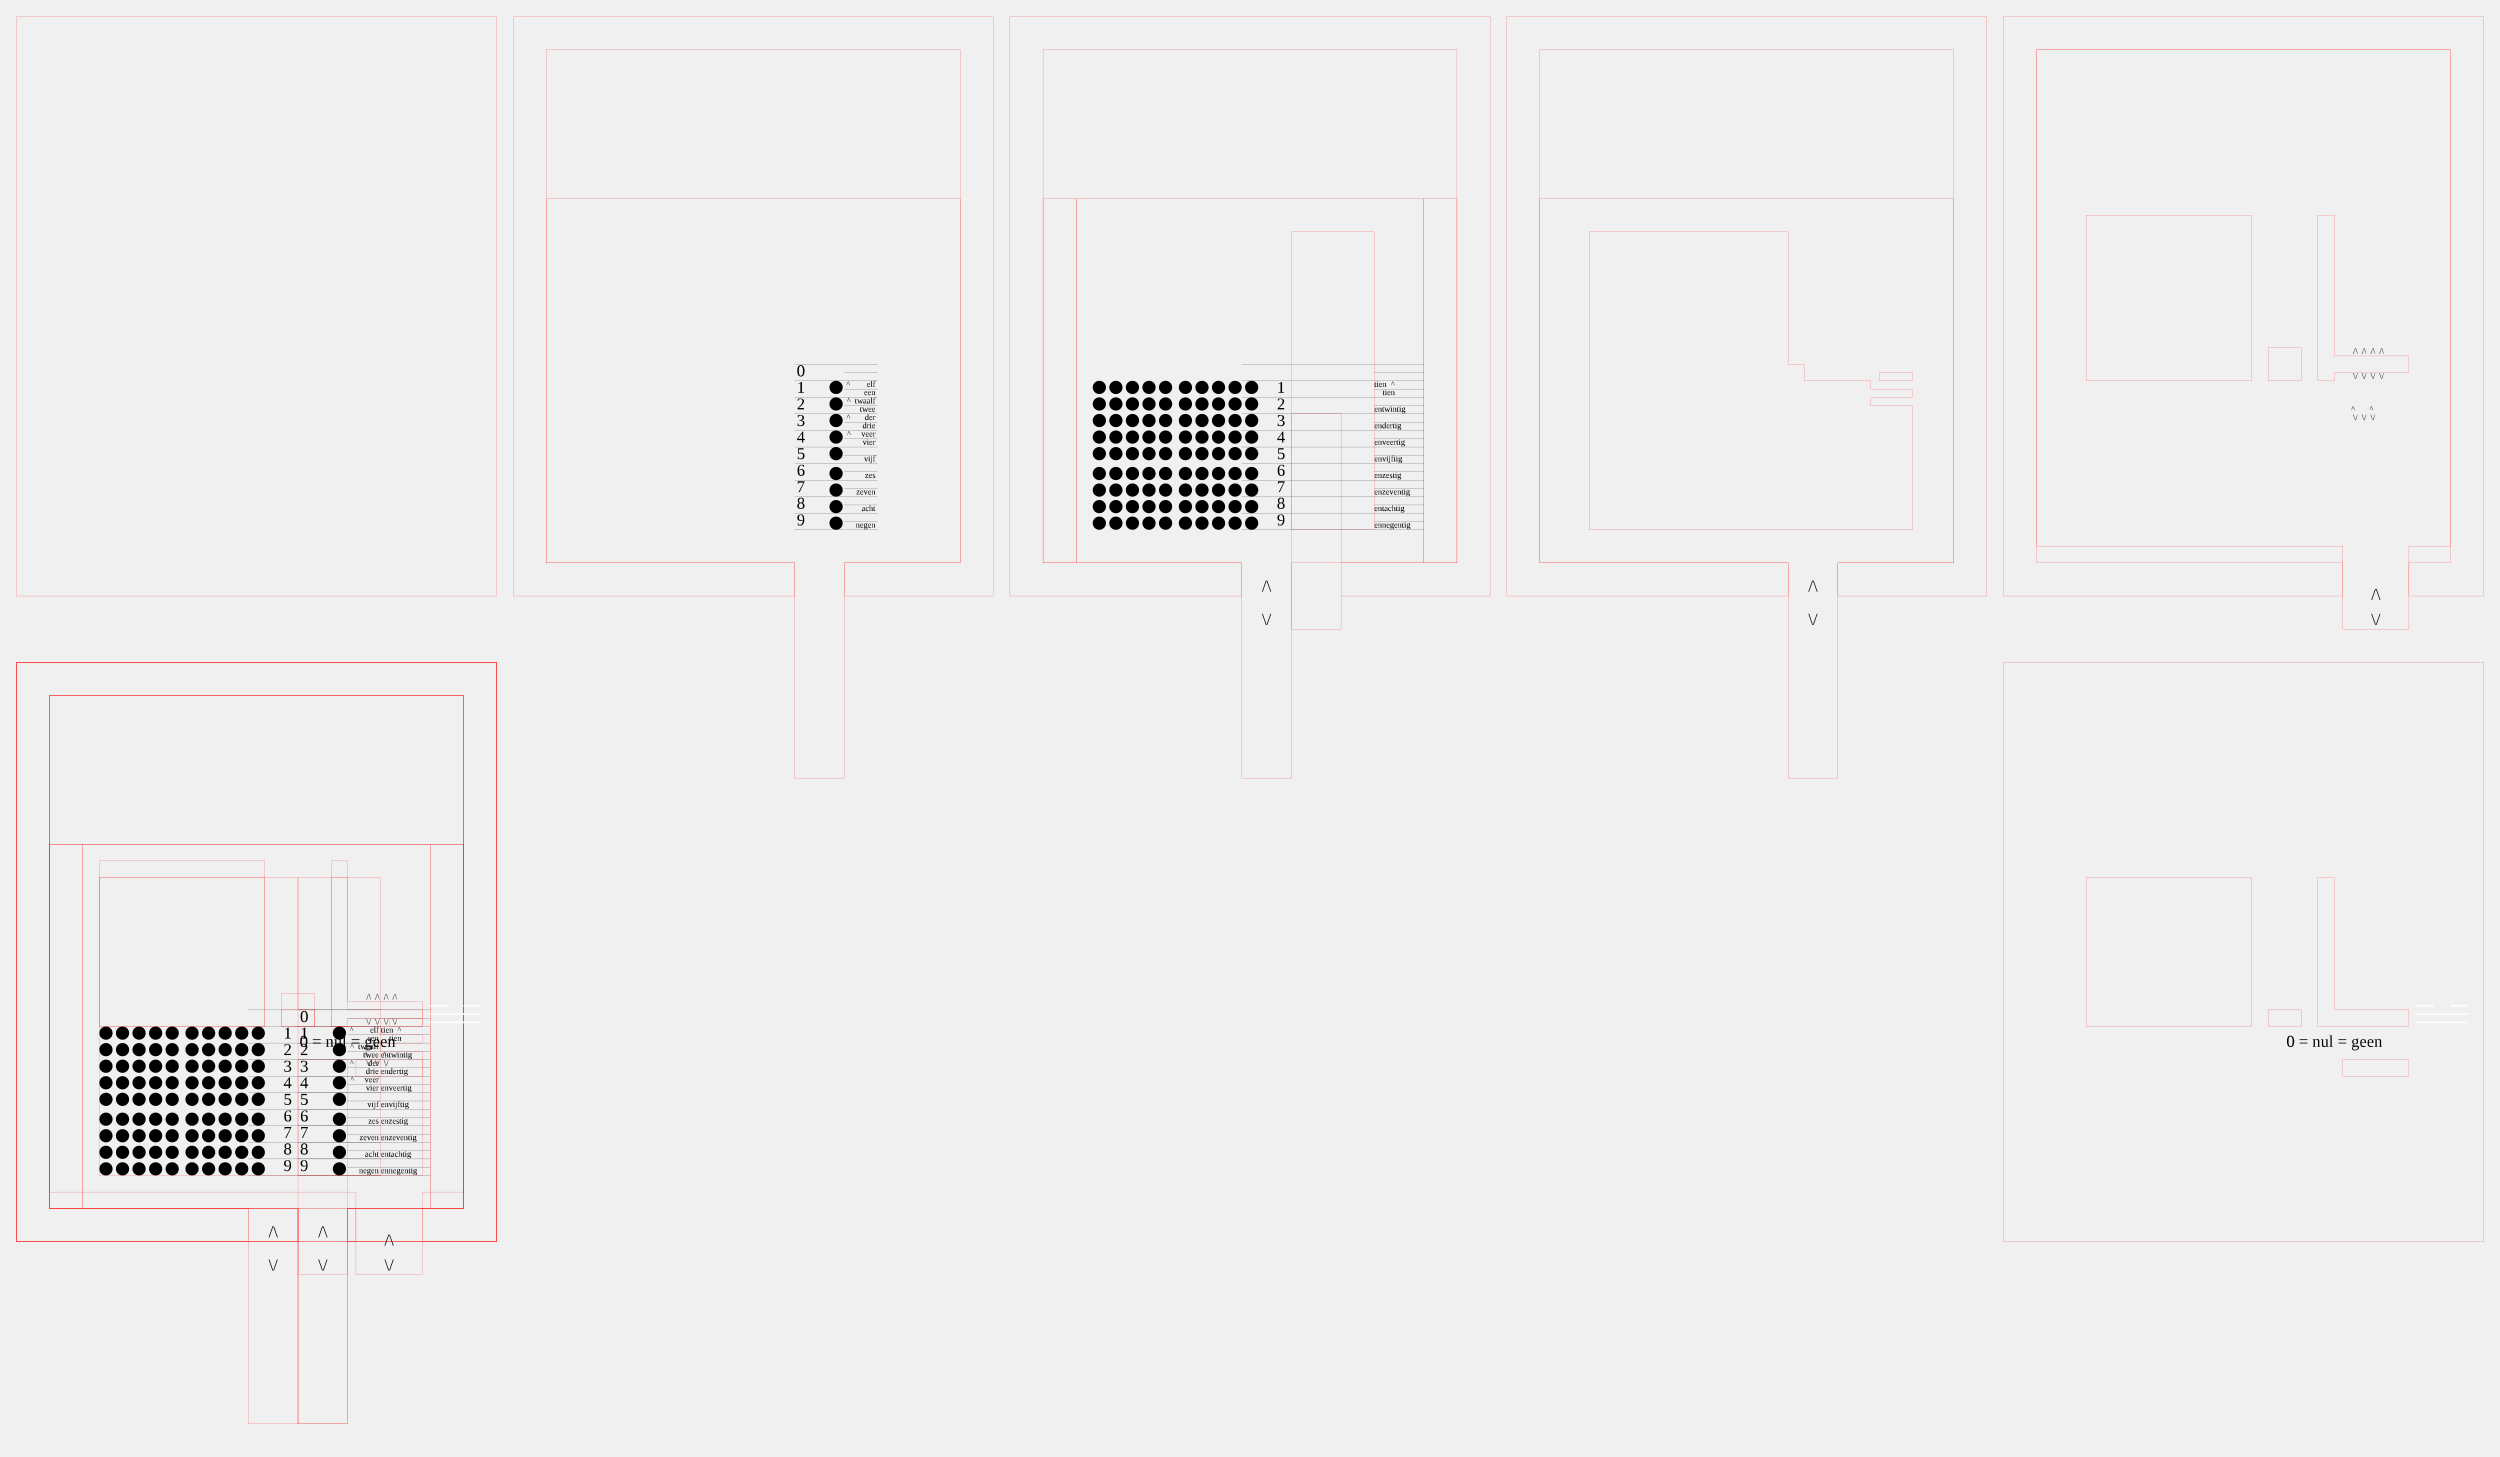
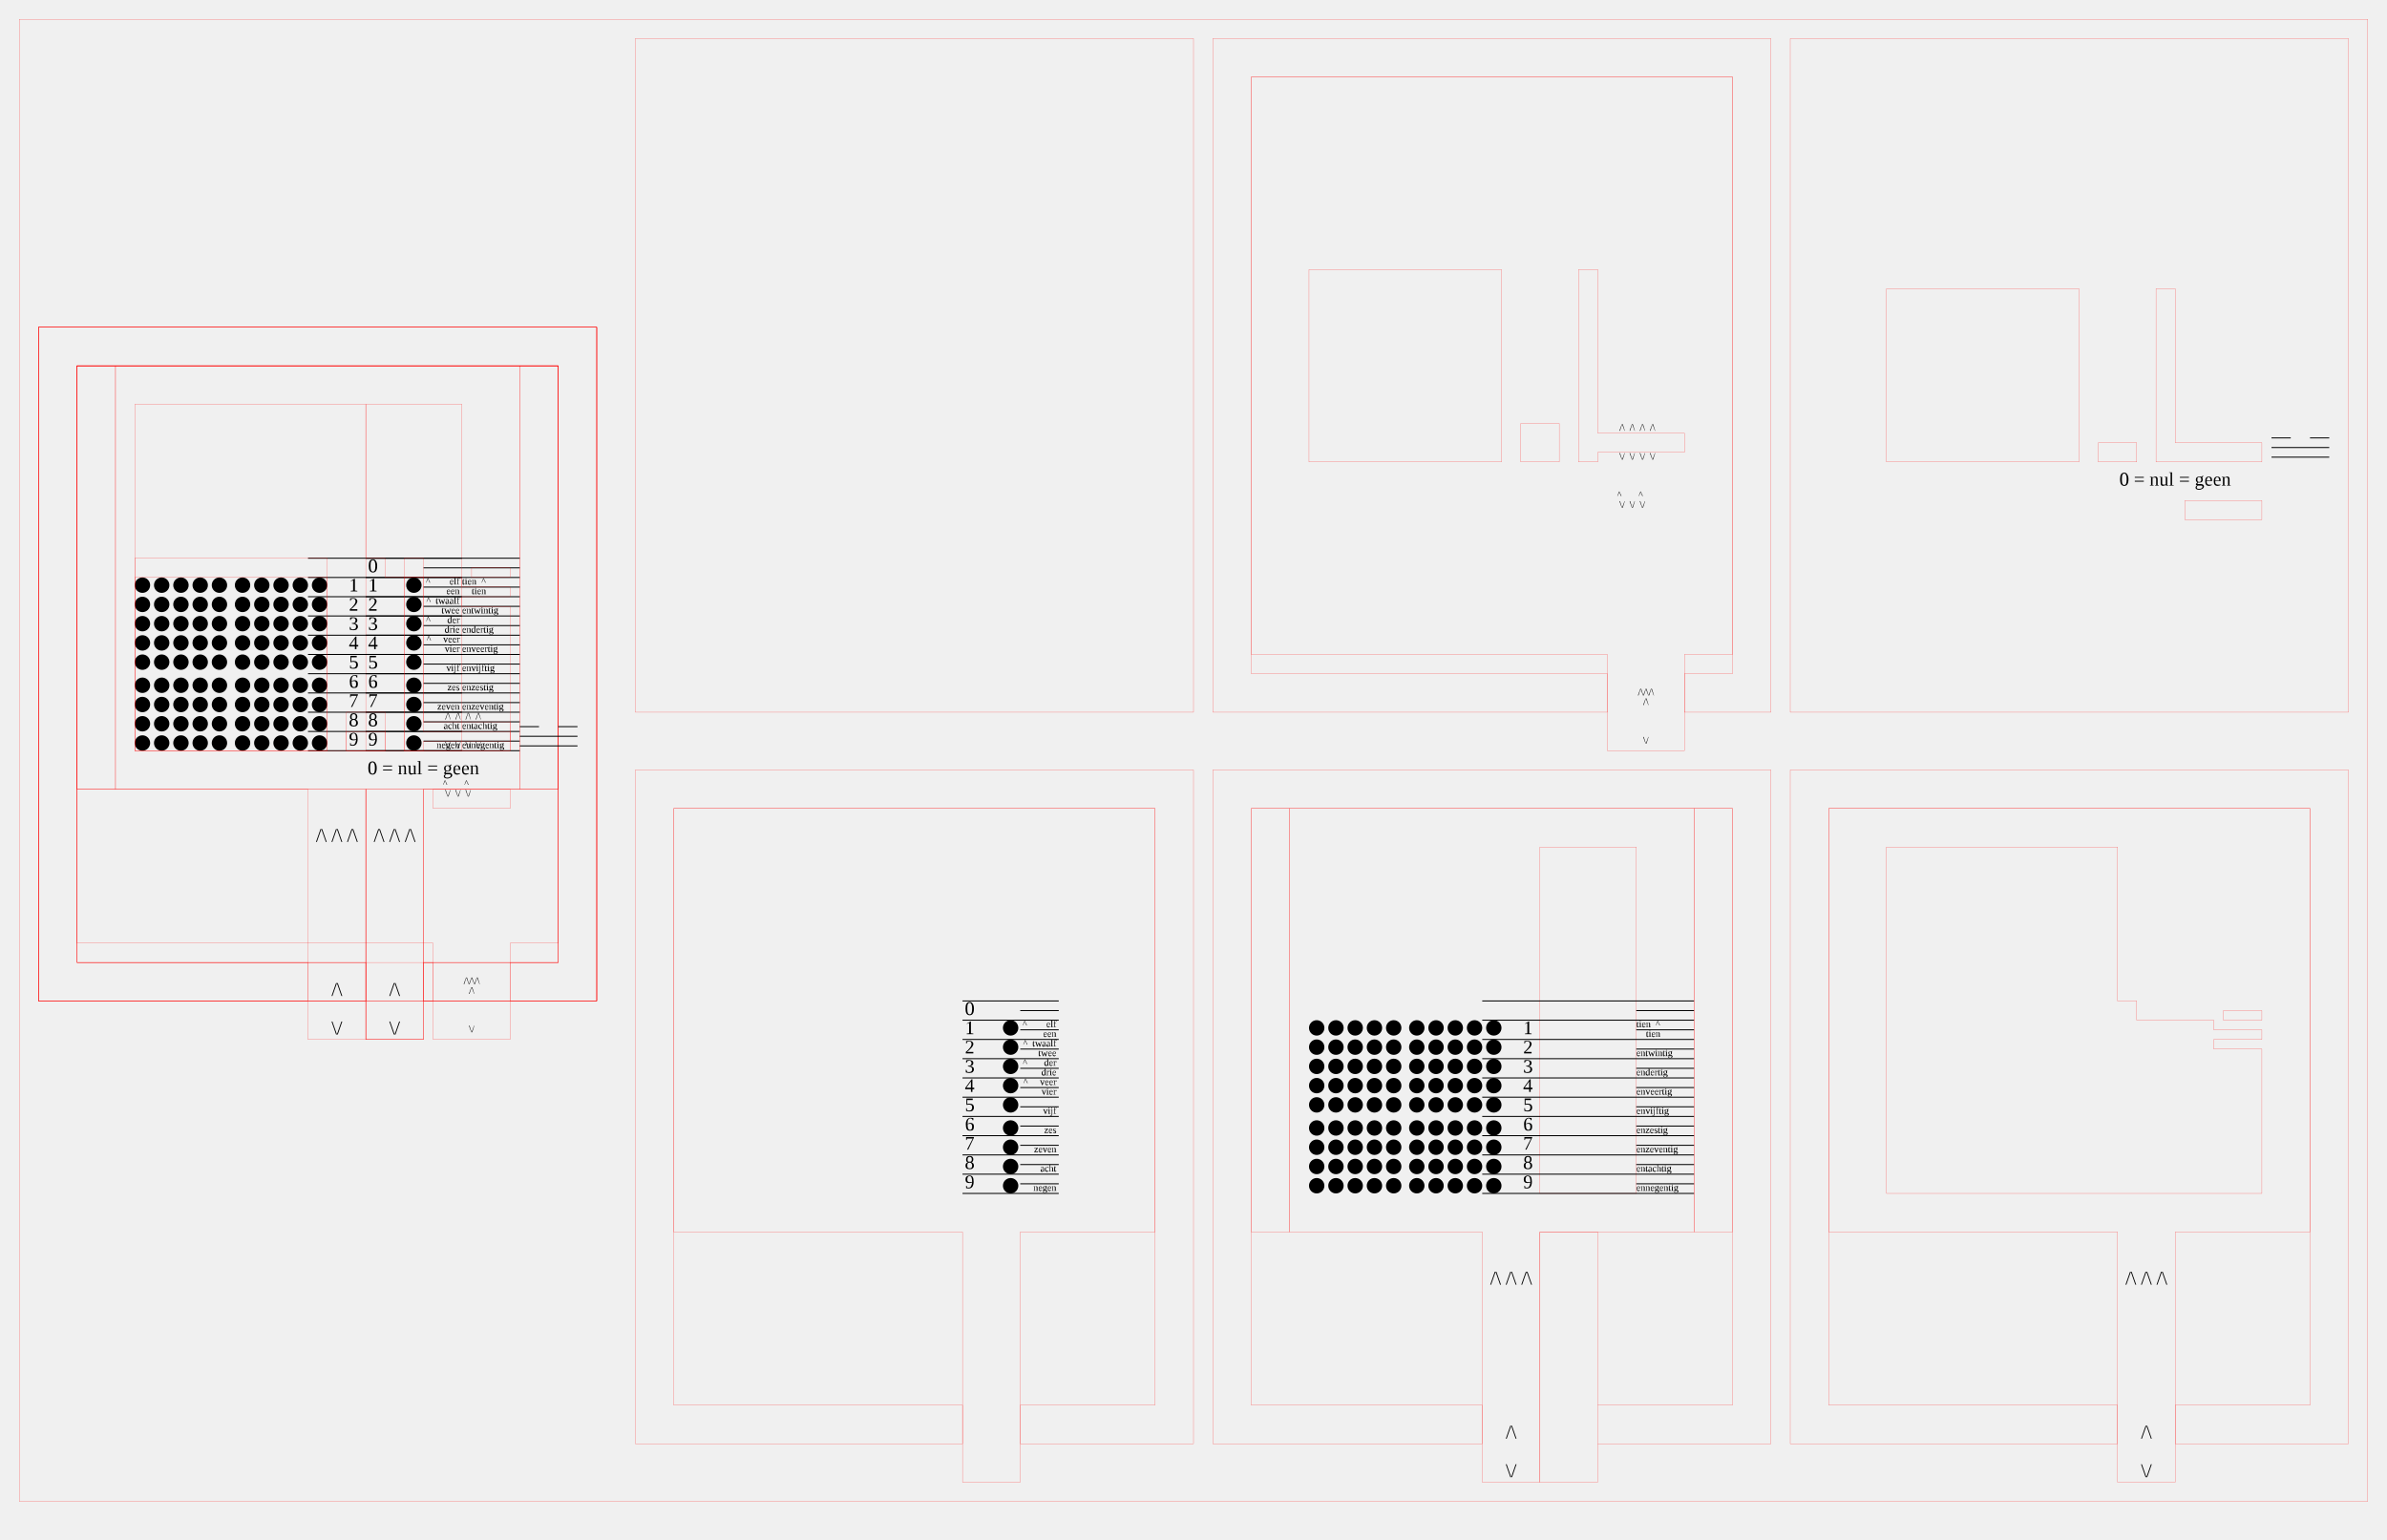
- <svg xmlns="http://www.w3.org/2000/svg" viewBox="5 13 151 88" preserveAspectRatio="xMidYMid meet">
+ <svg xmlns="http://www.w3.org/2000/svg" viewBox="-33 -13 124 80" width="62cm" height="40cm" preserveAspectRatio="xMidYMid meet">
  <style>
- 		rect,path,polygon{
- 		   stroke-width: 0.01;
- 		}
		rect,path{
			stroke:red;
- 			                                fill:none;  
+    		    stroke-width: 0.01;
+ 			fill-rule: nonzero;
+ 			fill-opacity:0;
+ 		}
+ 		line,polyline{
+ 			stroke:black;
+ 			stroke-width: 0.05;
		}
		text,tspan{
			dominant-baseline:middle;
		}
		.digit{
			font-size:1px;
			text-anchor:middle; 
		}
		.chars{
			font-size:0.5px;
		}
	</style>
  <defs>
    <text id="OneNine" class="digit">
      <tspan x="0" dy="1">1</tspan>
      <tspan x="0" dy="1">2</tspan>
      <tspan x="0" dy="1">3</tspan>
      <tspan x="0" dy="1">4</tspan>
      <tspan x="0" dy="1">5</tspan>
      <tspan x="0" dy="1">6</tspan>
      <tspan x="0" dy="1">7</tspan>
      <tspan x="0" dy="1">8</tspan>
      <tspan x="0" dy="1">9</tspan>
      <tspan x="0" dy="1" xml:space="preserve"> </tspan>
    </text>
    <g id="col_emoji">
      <g transform="translate(0,-0.1)">
        <circle r="0.4" />
        <circle r="0.4" cy="1" />
        <circle r="0.4" cy="2" />
        <circle r="0.4" cy="3" />
        <circle r="0.4" cy="4" />
      </g>
      <g transform="translate(0,+0.1)translate(0,5)">
        <circle r="0.4" />
        <circle r="0.4" cy="1" />
        <circle r="0.4" cy="2" />
        <circle r="0.4" cy="3" />
      </g>
    </g>
    <g id="col5_emoji">
      <use x="0" href="#col_emoji" />
      <use x="1" href="#col_emoji" />
      <use x="2" href="#col_emoji" />
      <use x="3" href="#col_emoji" />
      <use x="4" href="#col_emoji" />
    </g>
-     <g id="z0">
-       <rect y="-11" width="29" height="35" fill="red" />
-     </g>
+     <rect id="z0" width="29" height="35" fill="red" />
    <g id="z1">
-       <path d="M17,22 v2 h-17 v-35 h29 v35 h-9 v-2 h7 v-31 h-25 v31 z" fill="red" />
-       <g transform="translate(0,9)translate(0,-0)">
-         <path d="M2,0 v-9 h25 v9 v13 h-7 v13 h-3 v-13 h-15 z" fill="orange" fill-opacity="1" />
+       <path fill="red" d="M17,22 v2 h-17 v-35 h29 v35 h-9 v-2 h7 v-31 h-25 v31 z" />
+       <g transform="translate(0,9)translate(0,-9)">
+         <path fill="orange" d="M2,0 v-9 h25 v9 v13 h-7 v13 h-3 v-13 h-15 z" />
        <g transform="translate(17,1)">
          <g transform="translate(0.5,0.5)">
            <use href="#OneNine" />
            <text class="digit">
              <tspan>0</tspan>
              <tspan x="0" dy="1" xml:space="preserve"> </tspan>
            </text>
-             <g transform="translate(2,1)">
-               <use href="#col_emoji" />
-             </g>
+             <use x="2" y="1" href="#col_emoji" />
          </g>
          <g transform="translate(5,-0.25)">
            <text class="chars" text-anchor="end">
              <tspan x="0" dy="0.5" xml:space="preserve"> </tspan>
              <tspan x="0" dy="0.5" xml:space="preserve"> </tspan>
              <tspan x="0" dy="0.5" xml:space="preserve">^        elf</tspan>
              <tspan x="0" dy="0.5">een</tspan>
              <tspan x="0" dy="0.5" xml:space="preserve">^  twaalf</tspan>
              <tspan x="0" dy="0.5">twee</tspan>
              <tspan x="0" dy="0.5" xml:space="preserve">^       der</tspan>
              <tspan x="0" dy="0.5">drie</tspan>
              <tspan x="0" dy="0.5" xml:space="preserve">^     veer</tspan>
              <tspan x="0" dy="0.5">vier</tspan>
              <tspan x="0" dy="0.5" xml:space="preserve"> </tspan>
              <tspan x="0" dy="0.5">vijf</tspan>
              <tspan x="0" dy="0.5" xml:space="preserve"> </tspan>
              <tspan x="0" dy="0.5">zes</tspan>
              <tspan x="0" dy="0.5" xml:space="preserve"> </tspan>
              <tspan x="0" dy="0.5">zeven</tspan>
              <tspan x="0" dy="0.5" xml:space="preserve"> </tspan>
              <tspan x="0" dy="0.5">acht</tspan>
              <tspan x="0" dy="0.5" xml:space="preserve"> </tspan>
              <tspan x="0" dy="0.5">negen</tspan>
              <tspan x="0" dy="0.5" xml:space="preserve"> </tspan>
            </text>
-             <g transform="translate(-5,0.25)" stroke-width="0.01">
-               <line x1="0" y1="0" x2="5" y2="0" stroke="black" />
-               <line x1="0" y1="1" x2="5" y2="1" stroke="black" />
-               <line x1="0" y1="2" x2="5" y2="2" stroke="black" />
-               <line x1="0" y1="3" x2="5" y2="3" stroke="black" />
-               <line x1="0" y1="4" x2="5" y2="4" stroke="black" />
-               <line x1="0" y1="5" x2="5" y2="5" stroke="black" />
-               <line x1="0" y1="6" x2="5" y2="6" stroke="black" />
-               <line x1="0" y1="7" x2="5" y2="7" stroke="black" />
-               <line x1="0" y1="8" x2="5" y2="8" stroke="black" />
-               <line x1="0" y1="9" x2="5" y2="9" stroke="black" />
-               <line x1="0" y1="10" x2="5" y2="10" stroke="black" />
-             </g>
-             <g transform="translate(-2,0.75)" stroke-width="0.01">
-               <line x1="0" y1="0" x2="2" y2="0" stroke="black" />
-               <line x1="0" y1="1" x2="2" y2="1" stroke="black" />
-               <line x1="0" y1="2" x2="2" y2="2" stroke="black" />
-               <line x1="0" y1="3" x2="2" y2="3" stroke="black" />
-               <line x1="0" y1="4" x2="2" y2="4" stroke="black" />
-               <line x1="0" y1="5" x2="2" y2="5" stroke="black" />
-               <line x1="0" y1="6" x2="2" y2="6" stroke="black" />
-               <line x1="0" y1="7" x2="2" y2="7" stroke="black" />
-               <line x1="0" y1="8" x2="2" y2="8" stroke="black" />
-               <line x1="0" y1="9" x2="2" y2="9" stroke="black" />
+             <g transform="translate(-5,0.25)">
+               <line x1="0" y1="0" x2="5" y2="0" />
+               <line x1="0" y1="1" x2="5" y2="1" />
+               <line x1="0" y1="2" x2="5" y2="2" />
+               <line x1="0" y1="3" x2="5" y2="3" />
+               <line x1="0" y1="4" x2="5" y2="4" />
+               <line x1="0" y1="5" x2="5" y2="5" />
+               <line x1="0" y1="6" x2="5" y2="6" />
+               <line x1="0" y1="7" x2="5" y2="7" />
+               <line x1="0" y1="8" x2="5" y2="8" />
+               <line x1="0" y1="9" x2="5" y2="9" />
+               <line x1="0" y1="10" x2="5" y2="10" />
+             </g>
+             <g transform="translate(-2,0.75)">
+               <line x1="0" y1="0" x2="2" y2="0" />
+               <line x1="0" y1="1" x2="2" y2="1" />
+               <line x1="0" y1="2" x2="2" y2="2" />
+               <line x1="0" y1="3" x2="2" y2="3" />
+               <line x1="0" y1="4" x2="2" y2="4" />
+               <line x1="0" y1="5" x2="2" y2="5" />
+               <line x1="0" y1="6" x2="2" y2="6" />
+               <line x1="0" y1="7" x2="2" y2="7" />
+               <line x1="0" y1="8" x2="2" y2="8" />
+               <line x1="0" y1="9" x2="2" y2="9" />
            </g>
          </g>
        </g>
      </g>
    </g>
    <g id="z2">
-       <path d="M14,22 v2 h-14 v-35 h29 v35 h-9 v-2 h7 v-31 h-25 v31 z    M17,13 v13 h3 v-13 z" fill="red" />
-       <g transform="translate(0,9)translate(0,-0)">
-         <rect x="2" y="-9" width="2" height="22" fill="orange" />
-         <rect x="25" y="-9" width="2" height="22" fill="lightgreen" />
-         <g fill-rule="nonzero" fill="yellow" fill-opacity="1">
-           <path d="M4,0 v-9 h21 v9 v13 h-8 v13 h-3 v-13 h-10 z     M17,-7 v18 h5 v-18 z" />
-         </g>
+       <path fill="red" d="M14,22 v2 h-14 v-35 h29 v35 h-9 v-2 h7 v-31 h-25 v31 z    M17,13 v13 h3 v-13 z" />
+       <g transform="translate(0,9)translate(0,-9)">
+         <rect fill="orange" x="2" y="-9" width="2" height="22" />
+         <rect fill="lightgreen" x="25" y="-9" width="2" height="22" />
+         <path fill="yellow" d="M4,0 v-9 h21 v9 v13 h-8 v13 h-3 v-13 h-10 z     M17,-7 v18 h5 v-18 z" />
        <g transform="translate(16,1)">
          <g transform="translate(0.5,0.5)">
            <g transform="translate(-11,1)">
-               <g transform="translate(0,0)translate(-0.1,0)">
-                 <use href="#col5_emoji" />
-               </g>
-               <g transform="translate(5,0)translate(+0.1,0)">
-                 <use href="#col5_emoji" />
+               <use x="-0.1" href="#col5_emoji" />
+               <g transform="translate(5,0)">
+                 <use x="+0.1" href="#col5_emoji" />
              </g>
            </g>
            <use href="#OneNine" />
          </g>
          <g transform="translate(6,-0.25)">
            <text class="chars" text-anchor="start">
              <tspan x="0" dy="0.5" xml:space="preserve"> </tspan>
              <tspan x="0" dy="0.5" xml:space="preserve"> </tspan>
              <tspan x="0" dy="0.5" xml:space="preserve">tien  ^</tspan>
              <tspan x="0" dy="0.5" xml:space="preserve">    tien</tspan>
              <tspan x="0" dy="0.5" xml:space="preserve"> </tspan>
              <tspan x="0" dy="0.5">entwintig</tspan>
              <tspan x="0" dy="0.5" xml:space="preserve"> </tspan>
              <tspan x="0" dy="0.5">endertig</tspan>
              <tspan x="0" dy="0.5" xml:space="preserve"> </tspan>
              <tspan x="0" dy="0.5">enveertig</tspan>
              <tspan x="0" dy="0.5" xml:space="preserve"> </tspan>
              <tspan x="0" dy="0.5">envijftig</tspan>
              <tspan x="0" dy="0.5" xml:space="preserve"> </tspan>
              <tspan x="0" dy="0.5">enzestig</tspan>
              <tspan x="0" dy="0.5" xml:space="preserve"> </tspan>
              <tspan x="0" dy="0.5">enzeventig</tspan>
              <tspan x="0" dy="0.5" xml:space="preserve"> </tspan>
              <tspan x="0" dy="0.5">entachtig</tspan>
              <tspan x="0" dy="0.5" xml:space="preserve"> </tspan>
              <tspan x="0" dy="0.5">ennegentig</tspan>
            </text>
-             <g transform="translate(-8,0.25)" stroke-width="0.01">
-               <line x1="0" y1="0" x2="11" y2="0" stroke="black" />
-               <line x1="0" y1="1" x2="11" y2="1" stroke="black" />
-               <line x1="0" y1="2" x2="11" y2="2" stroke="black" />
-               <line x1="0" y1="3" x2="11" y2="3" stroke="black" />
-               <line x1="0" y1="4" x2="11" y2="4" stroke="black" />
-               <line x1="0" y1="5" x2="11" y2="5" stroke="black" />
-               <line x1="0" y1="6" x2="11" y2="6" stroke="black" />
-               <line x1="0" y1="7" x2="11" y2="7" stroke="black" />
-               <line x1="0" y1="8" x2="11" y2="8" stroke="black" />
-               <line x1="0" y1="9" x2="11" y2="9" stroke="black" />
-               <line x1="0" y1="10" x2="11" y2="10" stroke="black" />
-             </g>
-             <g transform="translate(0,0.75)" stroke-width="0.01">
-               <line x1="0" y1="0" x2="3" y2="0" stroke="black" />
-               <line x1="0" y1="1" x2="3" y2="1" stroke="black" />
-               <line x1="0" y1="2" x2="3" y2="2" stroke="black" />
-               <line x1="0" y1="3" x2="3" y2="3" stroke="black" />
-               <line x1="0" y1="4" x2="3" y2="4" stroke="black" />
-               <line x1="0" y1="5" x2="3" y2="5" stroke="black" />
-               <line x1="0" y1="6" x2="3" y2="6" stroke="black" />
-               <line x1="0" y1="7" x2="3" y2="7" stroke="black" />
-               <line x1="0" y1="8" x2="3" y2="8" stroke="black" />
-               <line x1="0" y1="9" x2="3" y2="9" stroke="black" />
+             <g transform="translate(-8,0.25)">
+               <line x1="0" y1="0" x2="11" y2="0" />
+               <line x1="0" y1="1" x2="11" y2="1" />
+               <line x1="0" y1="2" x2="11" y2="2" />
+               <line x1="0" y1="3" x2="11" y2="3" />
+               <line x1="0" y1="4" x2="11" y2="4" />
+               <line x1="0" y1="5" x2="11" y2="5" />
+               <line x1="0" y1="6" x2="11" y2="6" />
+               <line x1="0" y1="7" x2="11" y2="7" />
+               <line x1="0" y1="8" x2="11" y2="8" />
+               <line x1="0" y1="9" x2="11" y2="9" />
+               <line x1="0" y1="10" x2="11" y2="10" />
+             </g>
+             <g transform="translate(0,0.75)">
+               <line x1="0" y1="0" x2="3" y2="0" />
+               <line x1="0" y1="1" x2="3" y2="1" />
+               <line x1="0" y1="2" x2="3" y2="2" />
+               <line x1="0" y1="3" x2="3" y2="3" />
+               <line x1="0" y1="4" x2="3" y2="4" />
+               <line x1="0" y1="5" x2="3" y2="5" />
+               <line x1="0" y1="6" x2="3" y2="6" />
+               <line x1="0" y1="7" x2="3" y2="7" />
+               <line x1="0" y1="8" x2="3" y2="8" />
+               <line x1="0" y1="9" x2="3" y2="9" />
            </g>
          </g>
        </g>
      </g>
-       <text class="digit" x="15.5" y="23.5">/\</text>
-       <text class="digit" x="15.5" y="25.5">\/</text>
+       <g class="digit" transform="translate(15.5,25.5)">
+         <text y="-10">/\ /\ /\</text>
+         <text y="-2">/\</text>
+         <text>\/</text>
+       </g>
    </g>
    <g id="z3">
-       <path d="M17,22 v2 h-17 v-35 h29 v35 h-9 v-2 h7 v-31 h-25 v31 z" fill="red" />
-       <g transform="translate(0,9)translate(0,-0)">
-         <g fill-rule="nonzero" fill="lightgreen" fill-opacity="1">
-           <path d="M2,-9 v22 h15 v13 h3 v-13 h7 v-22 z     M5,11 v-18 h12 v8 h1 v1 h4 v0.5 h2.5 v0.5 h-2.5 v0.5 h2.5 v7.5 z     M22.5,2 v-0.5 h2 v0.5 z" />
+       <path fill="red" d="M17,22 v2 h-17 v-35 h29 v35 h-9 v-2 h7 v-31 h-25 v31 z" />
+       <g transform="translate(0,9)translate(0,-9)">
+         <path fill="lightgreen" d="M2,-9 v22 h15 v13 h3 v-13 h7 v-22 z     M5,11 v-18 h12 v8 h1 v1 h4 v0.5 h2.5 v0.5 h-2.5 v0.5 h2.5 v7.5 z     M22.5,2 v-0.5 h2 v0.5 z" />
+       </g>
+       <g class="digit" transform="translate(18.5,25.5)">
+         <text y="-10">/\ /\ /\</text>
+         <text y="-2">/\</text>
+         <text>\/</text>
+       </g>
+     </g>
+     <g id="z4">
+       <path fill="red" d="M20.5,22 v2 h-20.5 v-35 h29 v35 h-4.5 v-2 h2.5 v-31 h-25 v31 z" />
+       <g transform="translate(0,-0)translate(0,-0.5)">
+         <path fill="lightblue" d="M2,0 v-8.5 h25 v8.5 v21.5 h-2.5 v5 h-4 v-5 h-18.5 z     M5,1.5 v10 h10 v-10 z     M16,9.5 v2 h2 v-2 z     M19,1.5 v10 h1 v-0.5 h4.5 v-1 h-4.5 v-8.5 z" />
+         <g transform="translate(21,0)" class="chars">
+           <text y="9.75" xml:space="preserve"> /\  /\  /\  /\ </text>
+           <text y="11.25" xml:space="preserve"> \/  \/  \/  \/ </text>
+           <text y="13.25" xml:space="preserve">^       ^</text>
+           <text y="13.75" xml:space="preserve"> \/  \/  \/ </text>
        </g>
      </g>
-       <text class="digit" x="18.5" y="23.5">/\</text>
-       <text class="digit" x="18.5" y="25.5">\/</text>
-     </g>
-     <g id="z4">
-       <path d="M20.5,22 v2 h-20.5 v-35 h29 v35 h-4.5 v-2 h2.5 v-31 h-25 v31 z" fill="red" />
-       <g transform="translate(0,-0)translate(0,-0.5)">
-         <g fill-rule="nonzero" fill="lightblue" fill-opacity="1">
-           <path d="M2,0 v-8.5 h25 v8.5 v21.5 h-2.5 v5 h-4 v-5 h-18.5 z      M5,1.5 v10 h10 v-10 z      M16,9.5 v2 h2 v-2 z      M19,1.5 v10 h1 v-0.5 h4.5 v-1 h-4.5 v-8.5 z" />
-         </g>
-         <text x="21" y="9.75" class="chars" xml:space="preserve"> /\  /\  /\  /\ </text>
-         <text x="21" y="11.25" class="chars" xml:space="preserve"> \/  \/  \/  \/ </text>
-         <text x="21" y="13.25" class="chars" xml:space="preserve">^       ^</text>
-         <text x="21" y="13.75" class="chars" xml:space="preserve"> \/  \/  \/ </text>
-       </g>
-       <text class="digit" x="22.5" y="24">/\</text>
-       <text class="digit" x="22.5" y="25.5">\/</text>
+       <g class="chars" text-anchor="middle" transform="translate(22.5,25.5)">
+         <text y="-2.5">/\/\/\</text>
+         <text y="-2">/\</text>
+         <text>\/</text>
+       </g>
    </g>
    <g id="z5">
-       <g fill-rule="nonzero" fill="red" fill-opacity="1">
-         <path d="m0,0 v-11 h29 v11 v24 h-29 z     M5,2 v9 h10 v-9 z     M16,10 v1 h2 v-1 z     M19,2 v9 h5.5 v-1 h-4.5 v-8 z     M20.5,13 v1 h4 v-1 z" />
-       </g>
-       <text class="digit" x="20" y="12">0 = nul = geen</text>
-       <polyline points="25,9.75 26,9.75" stroke="white" stroke-width="0.1" />
-       <polyline points="27,9.75 28,9.75" stroke="white" stroke-width="0.1" />
-       <polyline points="25,10.25 28,10.25" stroke="white" stroke-width="0.1" />
-       <polyline points="25,10.75 28,10.75" stroke="white" stroke-width="0.1" />
+       <path fill="red" d="M0,0 h29 v35 h-29 z    M5,13 v9 h10 v-9 z    M16,21 v1 h2 v-1 z    M19,13 v9 h5.5 v-1 h-4.5 v-8 z    M20.5,24 v1 h4 v-1 z" />
+       <text class="digit" x="20" y="23">0 = nul = geen</text>
+       <g transform="translate(25,20.75)">
+         <polyline points="0,0 1,0" />
+         <polyline points="2,0 3,0" />
+         <polyline points="0,0.5 3,0.5" />
+         <polyline points="0,1 3,1" />
+       </g>
    </g>
  </defs>
-   <g transform="translate(6,64)">
-     <use href="#z0" />
-     <use href="#z1" />
-     <use href="#z2" />
-     <use href="#z3" />
-     <use href="#z4" />
-     <use href="#z5" />
-   </g>
-   <g transform="translate(6,25)">
+   <g transform="translate(0,-11)">
    <use x="0" href="#z0" />
-     <use x="30" href="#z1" />
-     <use x="60" href="#z2" />
-     <use x="90" href="#z3" />
-     <use x="120" href="#z4" />
-     <use x="120" y="39" href="#z5" />
+   </g>
+   <use x="30" href="#z4" />
+   <g transform="translate(0,-11)">
+     <use x="60" href="#z5" />
+   </g>
+   <g transform="translate(0,38)">
+     <use x="0" href="#z1" />
+     <use x="30" href="#z2" />
+     <use x="60" href="#z3" />
+   </g>
+   <g transform="translate(-31,0)">
+     <rect x="-1" y="-12" width="122" height="77" />
+     <g transform="translate(0,15)">
+       <g transform="translate(0,-11)">
+         <use x="0" href="#z0" />
+       </g>
+       <use href="#z1" />
+       <use href="#z2" />
+       <use href="#z3" />
+       <use href="#z4" />
+       <g transform="translate(0,-11)">
+         <use href="#z5" />
+       </g>
+     </g>
  </g>
</svg>
